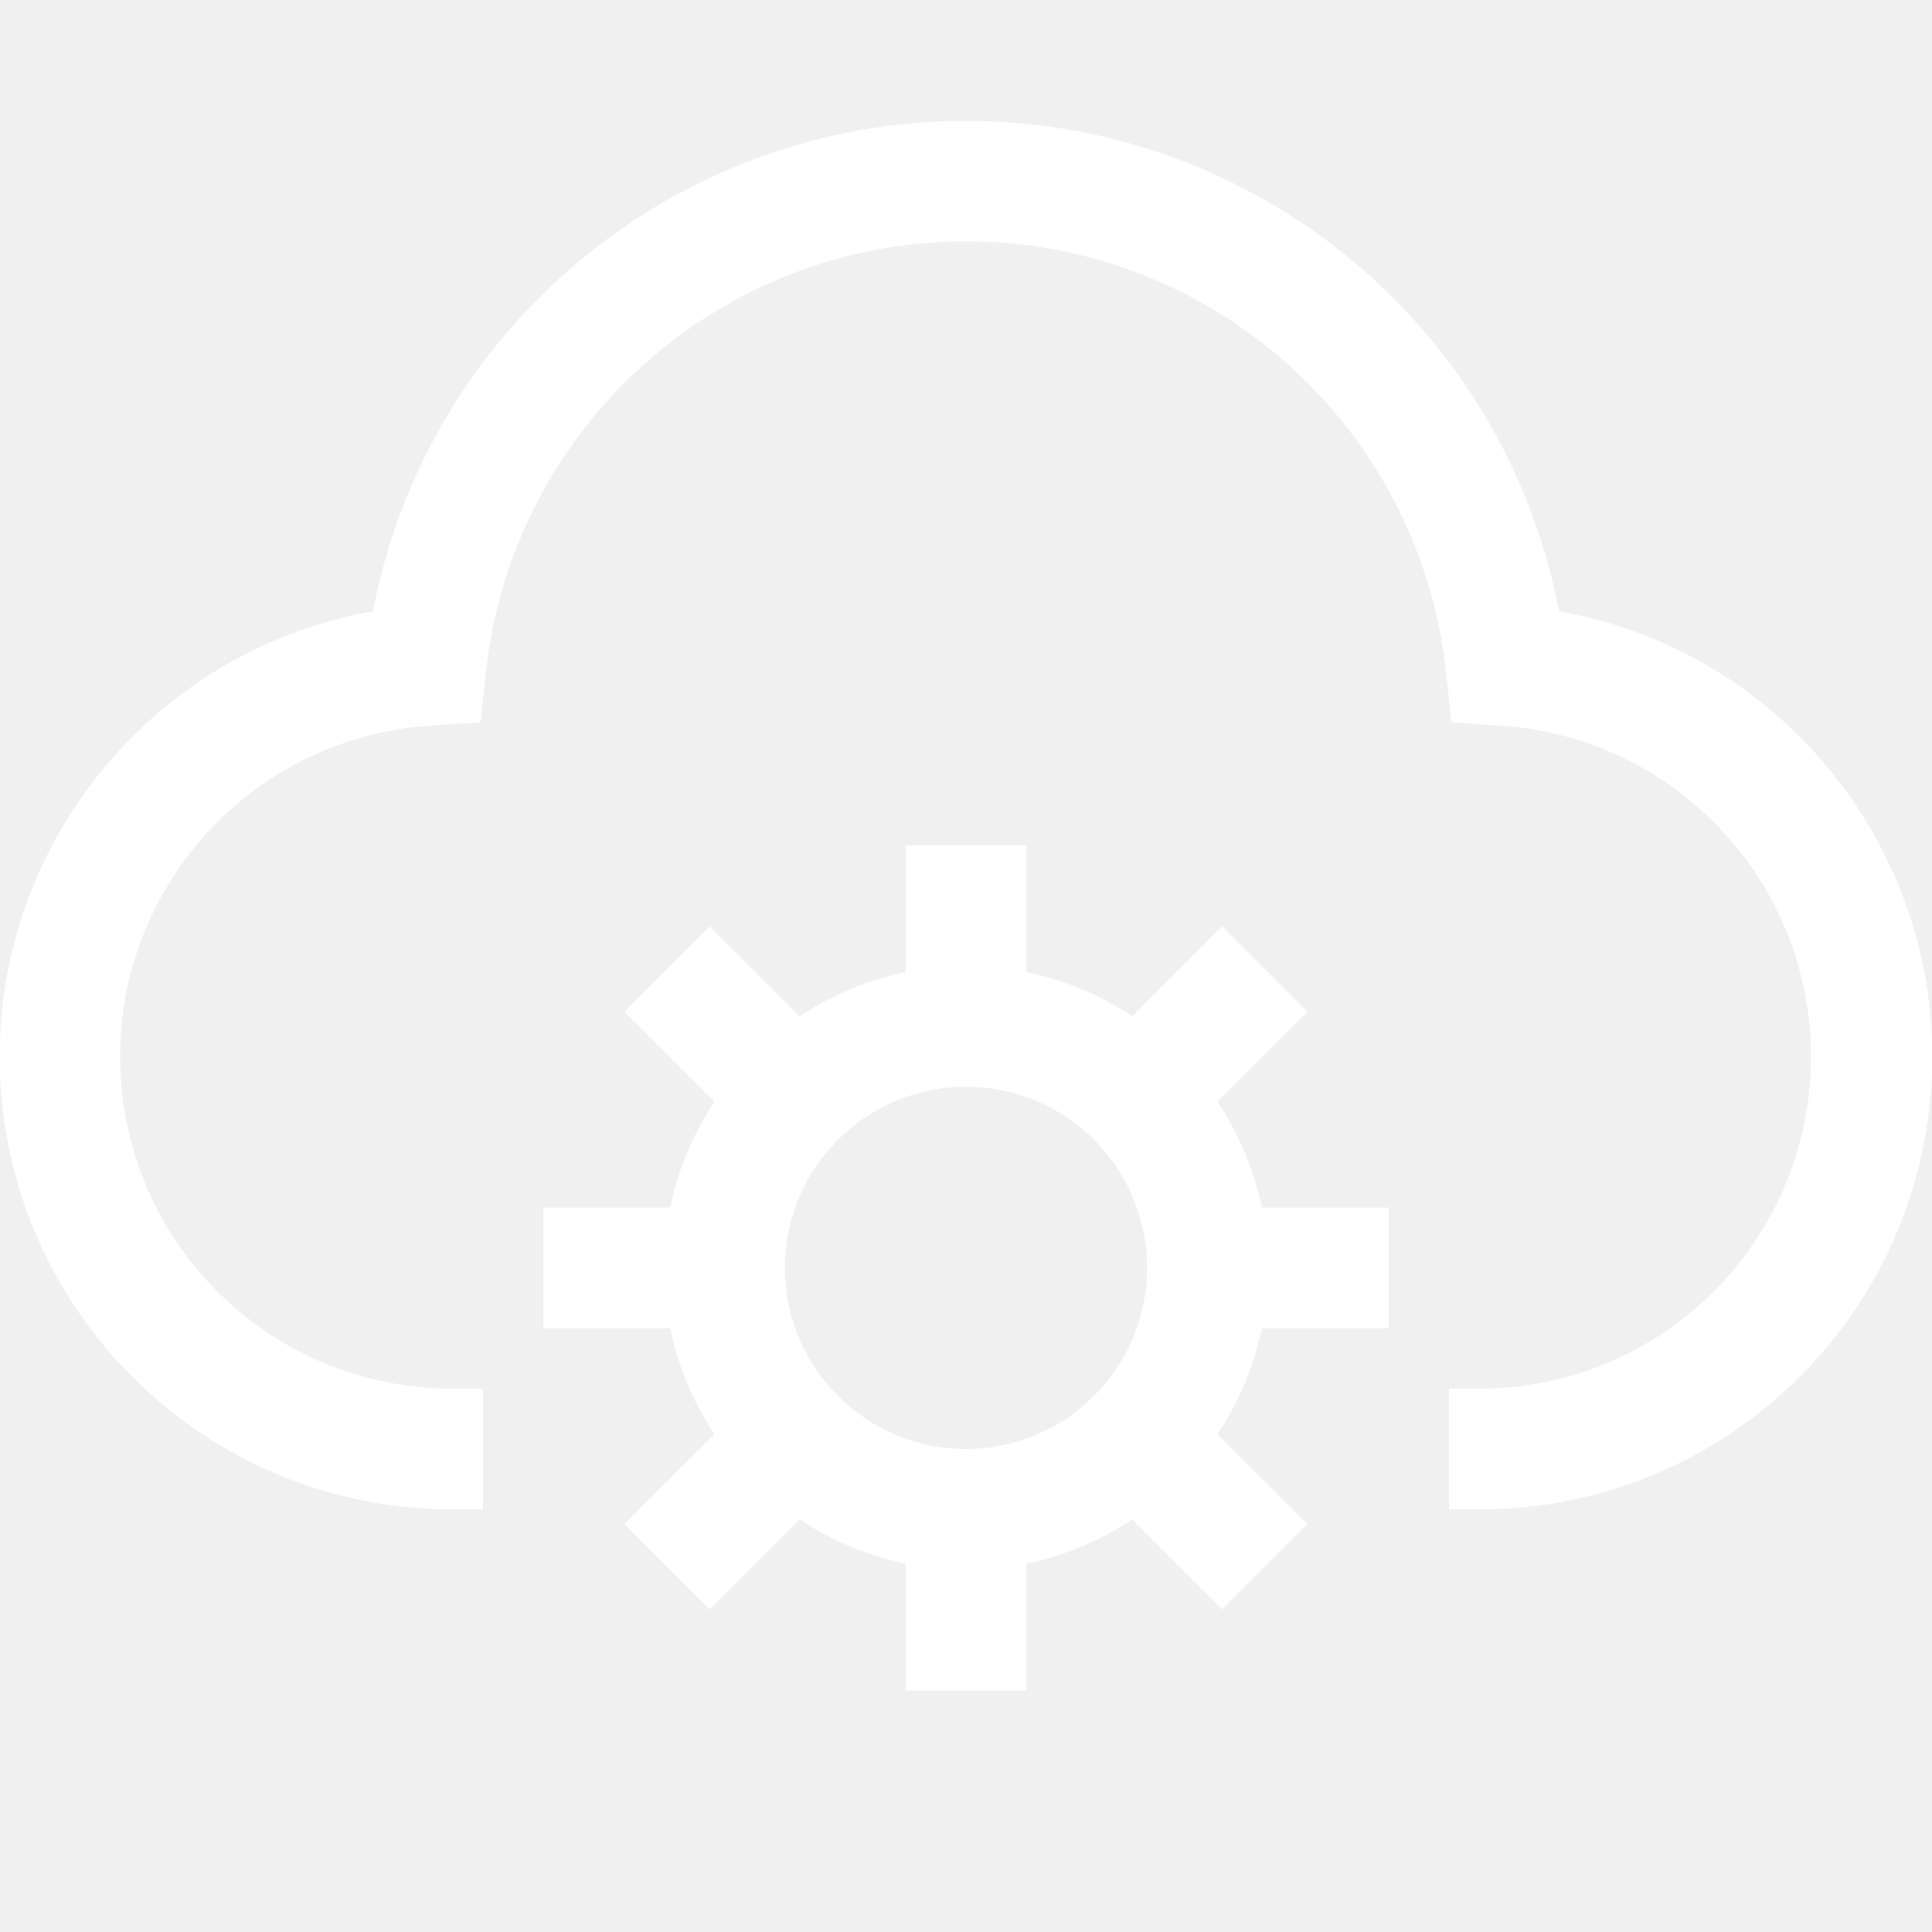
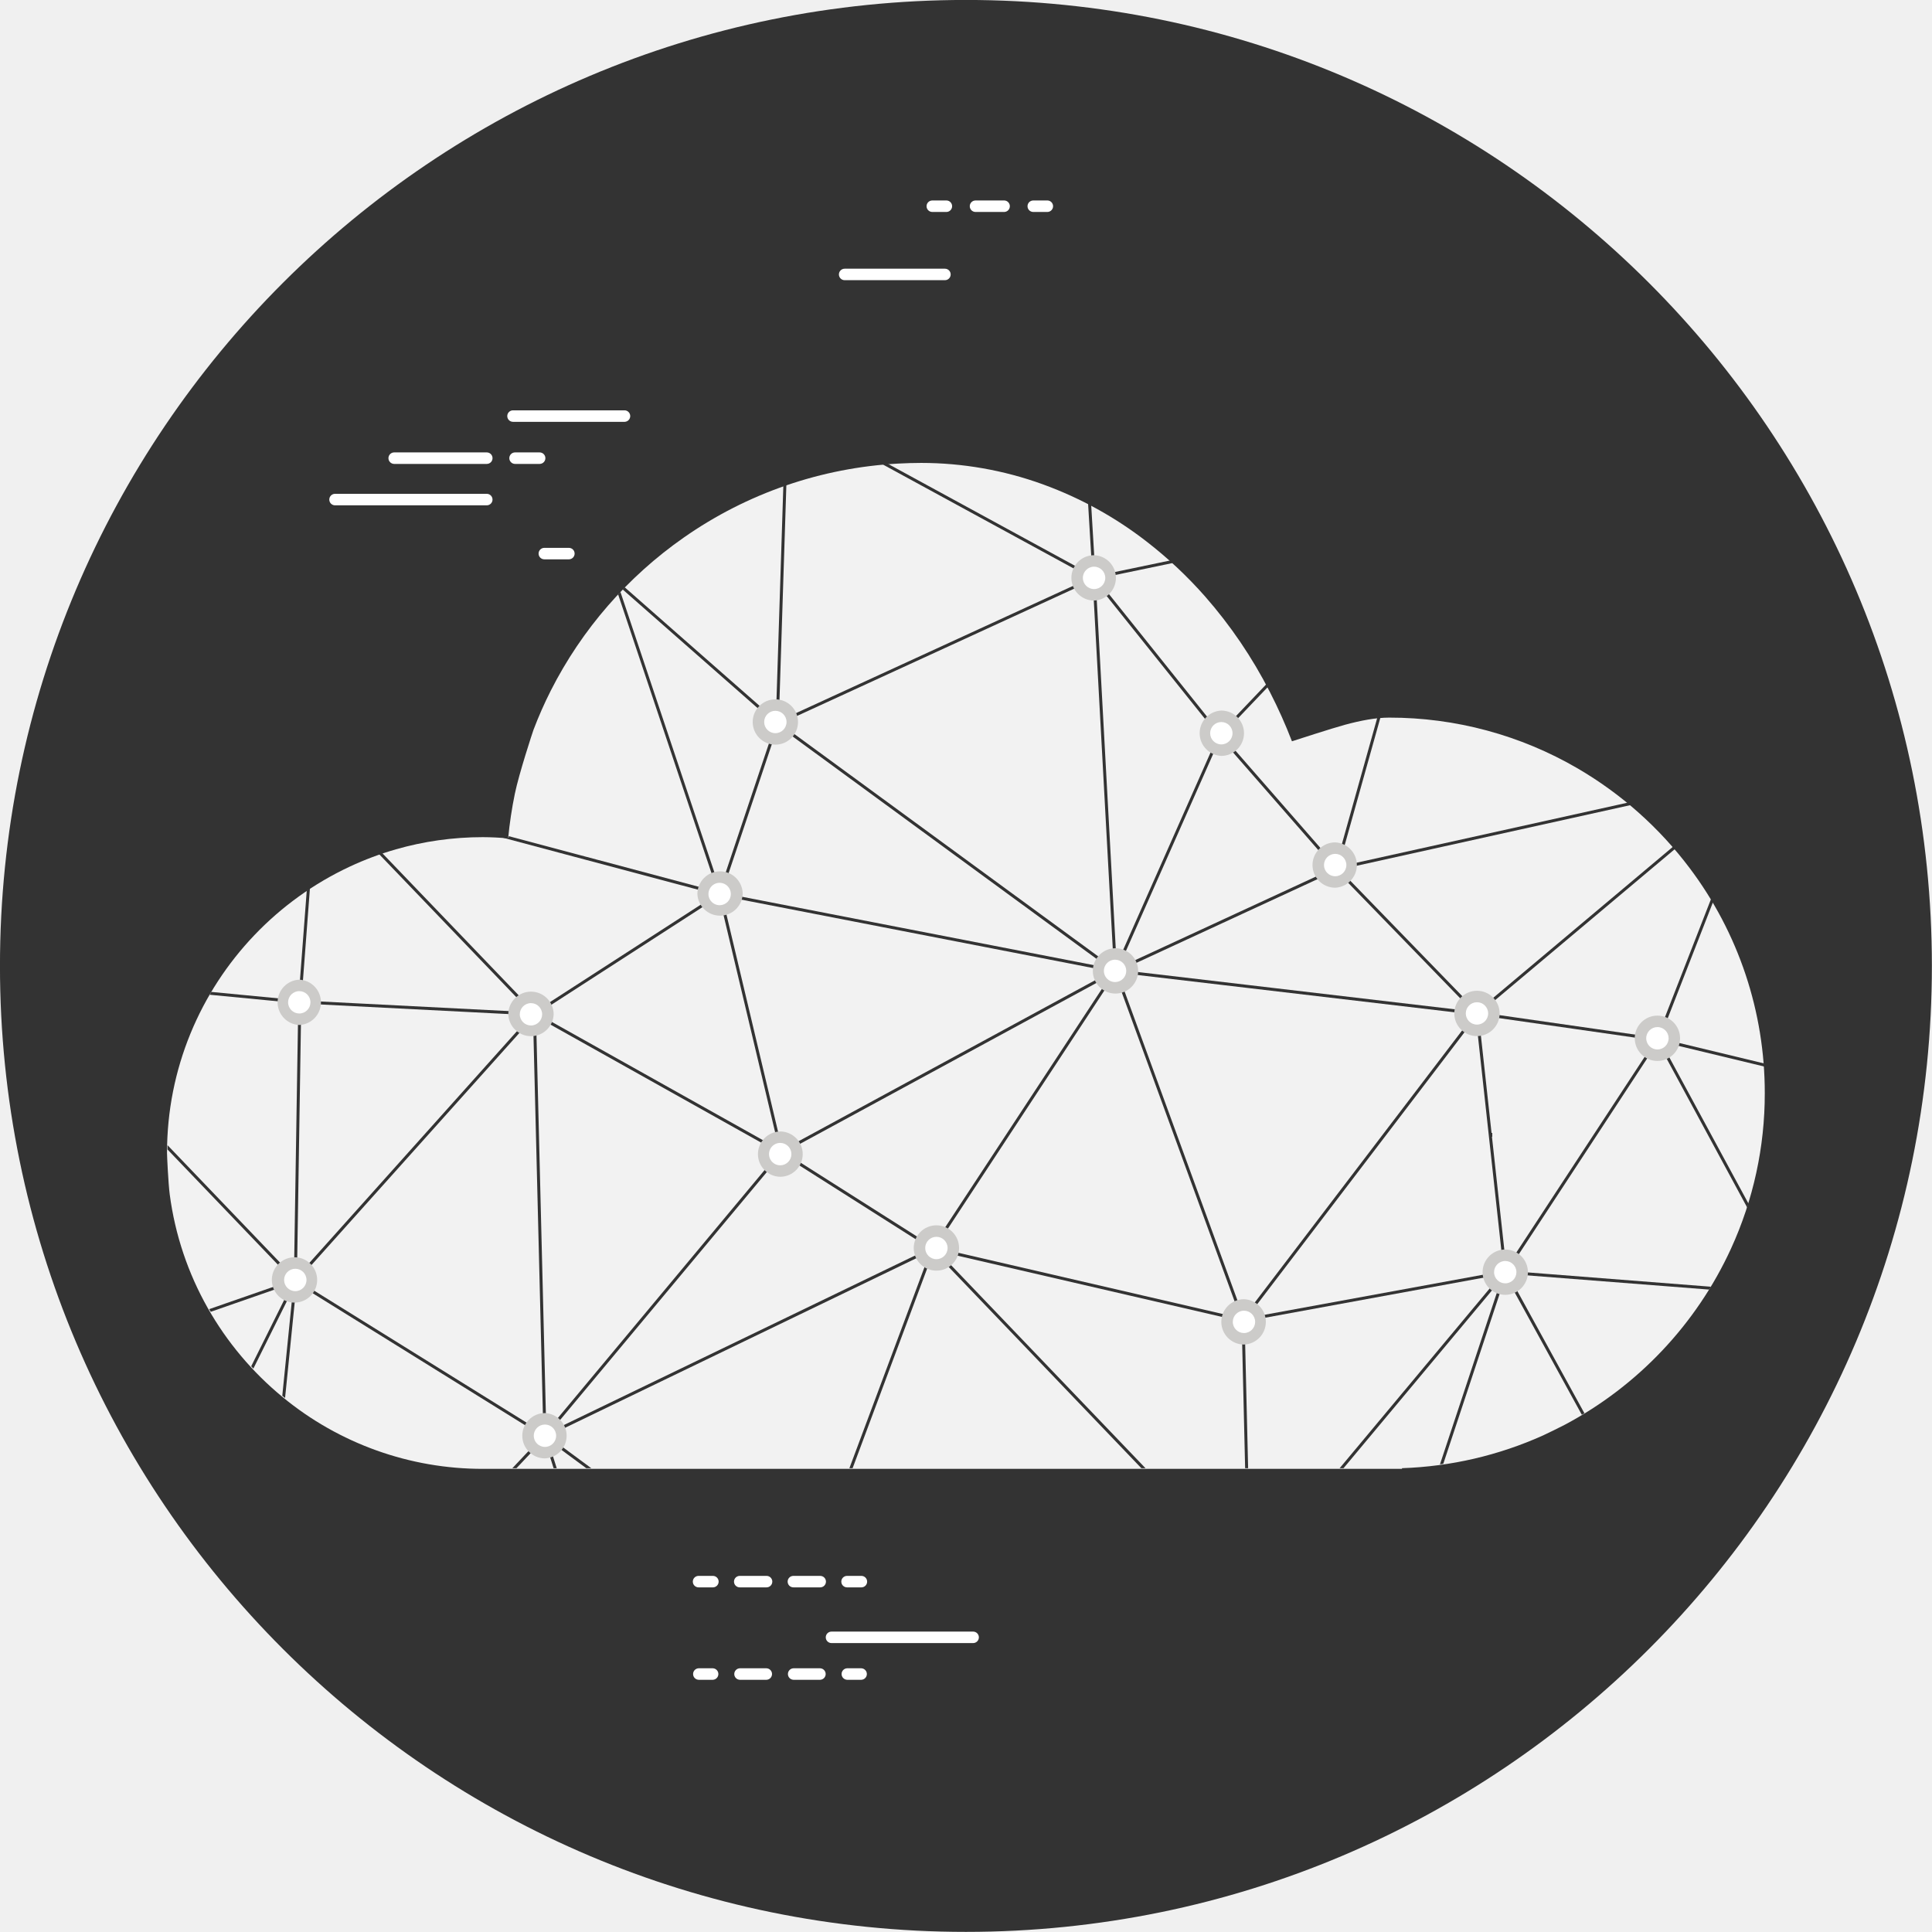
- <svg xmlns="http://www.w3.org/2000/svg" width="32" height="32" viewBox="0 0 32 32">
-   <path fill="#ffffff" d="M25.822 10.124a10 10 0 0 0-19.644 0A7.496 7.496 0 0 0 7.5 25H8v-2h-.5a5.496 5.496 0 0 1-.377-10.98l.836-.057l.09-.833a7.998 7.998 0 0 1 15.902 0l.09.833l.836.058A5.496 5.496 0 0 1 24.5 23H24v2h.5a7.496 7.496 0 0 0 1.322-14.876" />
-   <path fill="#ffffff" d="M23 22v-2h-2.101a4.968 4.968 0 0 0-.732-1.753l1.49-1.49l-1.414-1.414l-1.49 1.49A4.968 4.968 0 0 0 17 16.101V14h-2v2.101a4.968 4.968 0 0 0-1.753.732l-1.49-1.49l-1.414 1.414l1.49 1.49A4.968 4.968 0 0 0 11.101 20H9v2h2.101a4.968 4.968 0 0 0 .732 1.753l-1.49 1.49l1.414 1.414l1.49-1.49a4.968 4.968 0 0 0 1.753.732V28h2v-2.101a4.968 4.968 0 0 0 1.753-.732l1.49 1.49l1.414-1.414l-1.49-1.49A4.968 4.968 0 0 0 20.899 22Zm-7 2a3 3 0 1 1 3-3a3.003 3.003 0 0 1-3 3" />
+ <svg xmlns="http://www.w3.org/2000/svg" xml:space="preserve" viewBox="25.38 25.38 129.24 129.25">
+   <path fill="#333" d="M90 25.377C54.31 25.377 25.378 54.31 25.378 90c0 35.689 28.932 64.622 64.622 64.622S154.622 125.689 154.622 90c0-35.69-28.932-64.623-64.622-64.623z" />
+   <path fill="#333" d="M103.057 47.797h-21.76a3.594 3.594 0 0 0-3.583 3.583 3.594 3.594 0 0 0 3.583 3.584h21.76a3.594 3.594 0 0 0 3.583-3.584 3.594 3.594 0 0 0-3.583-3.583zM116.377 61.733h-34.22a3.592 3.592 0 0 0-3.583 3.582 3.593 3.593 0 0 0 3.583 3.582h34.221a3.592 3.592 0 0 0 3.582-3.582 3.593 3.593 0 0 0-3.583-3.582zM129.844 61.733h-5.269a3.593 3.593 0 0 0-3.583 3.582 3.593 3.593 0 0 0 3.583 3.582h5.269a3.593 3.593 0 0 0 3.583-3.582 3.593 3.593 0 0 0-3.583-3.582z" />
+   <path fill="#333" d="M99.183 54.769H81.85a3.184 3.184 0 0 1 3.175 3.174v.816a3.185 3.185 0 0 1-3.175 3.175h17.333a3.185 3.185 0 0 1-3.175-3.175v-.816a3.184 3.184 0 0 1 3.175-3.174zM58.766 68.322H46.755a1.982 1.982 0 0 0-1.977 1.976c0 1.089.89 1.979 1.977 1.979h12.011c1.088 0 1.977-.89 1.977-1.979a1.982 1.982 0 0 0-1.977-1.976zM66.118 76.012H47.229c-1.088 0-1.977.89-1.977 1.977 0 1.088.89 1.979 1.977 1.979h18.889a1.984 1.984 0 0 0 1.977-1.979c0-1.087-.89-1.977-1.977-1.977zM73.551 76.012h-2.909c-1.087 0-1.978.89-1.978 1.977 0 1.088.89 1.979 1.978 1.979h2.909a1.985 1.985 0 0 0 1.978-1.979 1.984 1.984 0 0 0-1.978-1.977z" />
+   <path fill="#333" d="M56.627 72.169H47.06c.964 0 1.752.787 1.752 1.751v.45c0 .964-.789 1.753-1.752 1.753h9.567a1.757 1.757 0 0 1-1.752-1.753v-.45c0-.964.788-1.751 1.752-1.751z" />
+   <g>
+     <path fill="#333" d="M118.157 135.098H96.396a3.593 3.593 0 0 0-3.582 3.582 3.592 3.592 0 0 0 3.582 3.583h21.761a3.593 3.593 0 0 0 3.583-3.583 3.594 3.594 0 0 0-3.583-3.582zM117.297 121.165H83.076a3.592 3.592 0 0 0-3.582 3.582 3.592 3.592 0 0 0 3.582 3.582h34.221a3.593 3.593 0 0 0 3.583-3.582 3.593 3.593 0 0 0-3.583-3.582zM74.879 121.165h-5.27a3.592 3.592 0 0 0-3.582 3.582 3.592 3.592 0 0 0 3.582 3.582h5.27a3.592 3.592 0 0 0 3.582-3.582 3.591 3.591 0 0 0-3.582-3.582z" />
+     <path fill="#333" d="M117.603 128.127h-17.332a3.185 3.185 0 0 1 3.175 3.175v.816a3.185 3.185 0 0 1-3.175 3.175h17.332a3.185 3.185 0 0 1-3.175-3.175v-.816a3.185 3.185 0 0 1 3.175-3.175z" />
+   </g>
+   <g>
+     <path fill="#FFF" d="M57.945 58.417h-10.17a.385.385 0 0 0 0 .769h10.17a.384.384 0 0 0 0-.769zM61.481 55.646h-1.643a.385.385 0 0 0 0 .77h1.643a.385.385 0 0 0 0-.77zM63.438 62.031h-1.643a.384.384 0 0 0 0 .768h1.643a.383.383 0 1 0 0-.768zM57.945 55.646h-6.193a.385.385 0 0 0 0 .77h6.193a.385.385 0 0 0 0-.77zM67.176 52.831H59.7a.384.384 0 0 0 0 .769h7.477a.385.385 0 0 0-.001-.769z" />
+   </g>
+   <g>
+     <path fill="#FFF" d="M83.007 136.988h-.96a.385.385 0 0 0 0 .769h.96a.385.385 0 0 0 0-.769z" />
+     <g fill="#FFF">
+       <path d="M76.663 136.988h-1.795a.385.385 0 0 0 0 .769h1.795a.385.385 0 0 0 0-.769zM80.252 136.988h-1.795a.385.385 0 0 0 0 .769h1.795a.385.385 0 0 0 0-.769z" />
+     </g>
+     <path fill="#FFF" d="M73.073 136.988h-.96a.385.385 0 0 0 0 .769h.96a.385.385 0 0 0 0-.769z" />
+     <g>
+       <path fill="#FFF" d="M83.007 130.806h-.96a.383.383 0 1 0 0 .768h.96a.384.384 0 0 0 0-.768z" />
+       <g fill="#FFF">
+         <path d="M76.663 130.806h-1.795a.383.383 0 1 0 0 .768h1.795a.384.384 0 0 0 0-.768zM80.252 130.806h-1.795a.383.383 0 1 0 0 .768h1.795a.384.384 0 0 0 0-.768z" />
+       </g>
+       <path fill="#FFF" d="M73.073 130.806h-.96a.383.383 0 1 0 0 .768h.96a.384.384 0 0 0 0-.768z" />
+     </g>
+     <g>
+       <path fill="#FFF" d="M90.482 134.533h-9.475a.384.384 0 0 0 0 .768h9.475a.384.384 0 0 0 0-.768z" />
+     </g>
+   </g>
+   <g>
+     <path fill="#F2F2F2" d="M138.406 83.439a25.378 25.378 0 0 0-7.482-6.653 24.992 24.992 0 0 0-12.61-3.398c-.898 0-1.913.198-2.938.474-.85.229-3.232 1.003-3.565 1.11l-.001-.003a33.665 33.665 0 0 0-1.476-3.295 31.176 31.176 0 0 0-4.338-6.395 28.288 28.288 0 0 0-3.921-3.679 25.54 25.54 0 0 0-6.876-3.799l-.018-.007-.06-.022a23.92 23.92 0 0 0-8.115-1.423 29.5 29.5 0 0 0-1.52.043 27.609 27.609 0 0 0-14.358 4.948 27.859 27.859 0 0 0-8.895 10.231 27.39 27.39 0 0 0-1.162 2.632c-.051.133-.973 2.942-1.246 4.27a27.81 27.81 0 0 0-.45 2.995 19.197 19.197 0 0 0-1.691-.083c-2.017 0-3.968.285-5.816.814a21.041 21.041 0 0 0-3.093 1.159 21.25 21.25 0 0 0-6.37 4.576c-3.624 3.796-5.852 8.934-5.852 14.582 0 .18.085 2.038.182 2.771.716 5.445 3.514 10.244 7.565 13.567a21.019 21.019 0 0 0 13.383 4.792h61.491v-.045a25.05 25.05 0 0 0 9.442-2.194 47.662 47.662 0 0 0 1.448-.712 25.27 25.27 0 0 0 11.118-11.778 24.9 24.9 0 0 0 2.261-10.401 24.986 24.986 0 0 0-5.037-15.077z" />
+     <path fill="#333" d="m84.392 56.428 13.956 7.604-13.956-7.604zM98.461 63.865l-.29-4.821zM98.171 59.044l.29 4.82.001.001-.007-.134.146.184.062-.028-.284-4.737-.208-.106zM73.551 84.873l-6.666-19.9zM58.868 81.38l5.621 1.498zM59.417 81.319l5.166 1.376zM73.684 85.317l.003.011.018.004-.004-.013zM67.176 64.672l3.565 3.134zM74.036 84.057l-.354 1.055zM67.035 64.815l3.739 3.287z" />
+     <g fill="#333">
+       <path d="m66.73 65.139 6.667 19.903.089.024.065-.194-6.666-19.899c-.052.056-.103.112-.155.166zM73.551 84.873l.361-1.078-.361 1.078z" />
+     </g>
+     <path fill="#333" d="m77.988 57.815-.311 9.715zM67.176 64.672l-.141.143 3.739 3.287 6.421 5.644.083-.038.005-.151-6.543-5.75-3.564-3.135zM77.425 73.948l.046.04v-.023l-.042-.031zM77.784 57.887l-.27 8.468zM77.514 66.355l-.23 7.201-.005.151.017-.008.03-.089.063.046.093-.042.195-6.085.311-9.715-.203.072-.271 8.469zM98.462 63.866l-13.706-7.469-.363.031 13.956 7.604.064-.03-.021-.027.075-.015-.005-.094zM99.584 90.148l-10.707-7.835 10.707 7.835zM100.082 89.911l-.752-13.804zM99.894 90.127l-8.069-5.906 8.069 5.906-.601-11.02zM98.662 63.887l-.061.029.011.013.054-.012-.002-.03z" />
+     <path fill="#333" d="m77.196 73.746-.016.006.079.058.037-.11-.017.007zM98.413 64.002l-.065.03-20.866 9.583-.093.042.185.136 20.906-9.601-.007-.115zM100.204 90.129l.794-1.792zM98.752 64.104l2.689 3.358-2.689-3.358z" />
+     <g fill="#333">
+       <path d="m98.689 64.346 2.545 3.181zM100.082 89.911l-.752-13.804-.641-11.761-.216-.269.007.115.813 14.915.601 11.02.07.05 4.127-9.319-4.009 9.053z" />
+     </g>
+     <path fill="#333" d="m98.455 63.732.007.134.005.093.145-.03-.011-.013zM98.752 64.104l5.118-1.066c-.06-.056-.122-.11-.184-.166l-5.02 1.046-.054.012-.145.03-.075.015.021.027.061.075 2.761 3.45 5.623 7.026.048-.051.057-.129.031.036.004-.003-5.557-6.944-2.689-3.358z" />
+     <path fill="#333" d="m106.855 74.555.018.022.033-.075-.049.051zM107.018 74.743l4.644 5.317-4.644-5.317zM114.768 83.618l.073.083.002-.011-.071-.074zM115.408 80.931l-.66 2.359zM114.936 83.361l1.03-3.677zM110.207 71.329c-.033-.062-.064-.125-.098-.188l-3.112 3.266-.004.003 4.808 5.505-4.675-5.354 3.081-3.232zM114.991 83.554l19.502-4.321z" />
+     <g fill="#333">
+       <path d="m114.936 83.361 19.365-4.291-19.365 4.291zM117.734 73.369l-.213.021-2.113 7.541-.66 2.358.082.095.105-.023 1.03-3.677 1.769-6.315z" />
+     </g>
+     <path fill="#333" d="m45.545 92.314.569-7.496h-.001zM45.902 84.957l-.543 7.156z" />
+     <path fill="#333" d="m45.359 92.113-.014.187.099.009.101.006.568-7.496c-.071.047-.142.093-.211.14l-.543 7.154zM45.33 92.499h.005v.004h-.005zM50.741 82.523l10.146 10.574.145.007-.002-.067.084.046.018-.021-10.183-10.611c-.07.023-.139.048-.208.072zM64.583 82.695l-5.167-1.376-.011.103c-.184-.017-.362-.029-.538-.041l5.621 1.498 8.818 2.348.13-.084-.02-.082.066.013.002-.006-.089-.024-8.812-2.349zM77.502 102.493l-2.563-1.436zM75.091 100.913l2.415 1.352z" />
+     <path fill="#333" d="m73.42 85.265.027-.082-.01-.041-.131.084-12.076 7.803.002.086.116.006-.056.063.036.019 12.159-7.854-.019-.075zM99.682 90.372 84.48 87.415l15.202 2.957zM99.703 90.612v-.001l-8.462 4.594zM95.291 92.777l4.389-2.382h-.001z" />
+     <path fill="#333" d="m73.684 85.317-.216-.043.019.075 4.019 16.916.126.071.003-.002.025.014.063-.034-4.036-16.986zM73.437 85.142l.01.041.037-.11-.067-.013z" />
+     <path fill="#333" d="M91.825 84.221 77.574 73.793l-.185-.136-.063-.046-.03.089-.037.11-3.347 9.985-.426 1.271-.002.006-.037.11-.027.082.049.009.216.043.017.002 10.779 2.097 15.202 2.956.197-.092-.025-.065.089.01.021-.047-.07-.051-8.07-5.905zm-18.143.891.354-1.055 3.389-10.109.004-.014.042.031 11.406 8.348 10.707 7.835-25.902-5.036zM100.369 90.274l8.12-3.754z" />
+     <path fill="#333" d="m111.801 79.915-4.808-5.505-.031-.037-.056.129-.033.075-2.782 6.281-4.127 9.319-.02.047.011.001.076-.115.031.085 8.249-3.814-8.107 3.748.794-1.792 6.02-13.594 4.644 5.317 2.945 3.374.154-.034.056-.027.01.012.003-.001-.082-.094zM124.179 93.025l-9.188-9.471zM123.92 93.045l-4.018-4.141 4.018 4.141zM100.155 90.451l8.859 1.042zM99.682 90.372l-.041.018.038.005h.001l.202-.109-.003-.006z" />
+     <g fill="#333">
+       <path d="m109.05 91.295-8.681-1.021zM108.311 86.381l-8.249 3.814.016.045.291.034 8.12-3.754 6.279-2.902.004-.002-.148-.152z" />
+     </g>
+     <path fill="#333" d="m114.761 83.4.066-.015-.01-.012zM129.694 88.42l-5.427 4.561zM137.449 82.165 124.424 93.11z" />
+     <path fill="#333" d="m134.301 79.07-19.471 4.314-.003.001-.066.015-.154.034-.01.002.027.028.147.151.072.074 5.059 5.214 4.018 4.142.154.019v-.004l.07.011.035-.046-9.188-9.471 19.503-4.321-.193-.163zM124.302 93.296l6.476.928zM137.319 82.012l-7.625 6.408-5.426 4.561.012.106.095.012-.003.003 6.524.937-6.471-.929 13.025-10.945-.131-.153zM136.231 94.796l.017.004.053-.083.056.104.075.011 3.555-9.118c-.043-.074-.085-.147-.129-.22l-3.627 9.302zM39.377 112.961l1.091-.38zM45.218 111.288l.019.019.001-.067-.014-.008zM39.519 91.739l-.113.189 5.923.57.005.001v.004l-.291 18.313-8.455-8.824a13.73 13.73 0 0 0-.003.287l8.374 8.739.081-.029.298-18.688.105.006-.099-.009-5.825-.559zM61.233 93.15l.059.034.056-.063-.116-.006z" />
+     <path fill="#333" d="m60.887 93.097-15.342-.783-.101-.006-.105-.006-.298 18.688.006-.002.009-.097.066.041.123-.138.29-18.281 15.385.786.113-.127-.002-.068z" />
+     <g fill="#333">
+       <path d="m61.033 93.172-.113.127-15.675 17.495-.123.138.031.02.186-.065-.068.138 16.388 10.182-16.364-10.167L61.04 93.464zM61.04 93.464l.69 27.77z" />
+     </g>
+     <path fill="#333" d="m61.23 93.029-.002-.074-.097.107-.018.02.12.068-.001-.035zM45.224 111.232l16.455 10.225-16.441-10.217zM61.742 121.682v.023l.054-.063-.004-.013zM73.567 107.524l4.11-4.928z" />
+     <path fill="#333" d="m75.091 100.913-13.763-7.71-.036-.019-.059-.034-.12-.067-.084-.046.002.067.002.068.697 28.062.089.065 15.687-18.812-.048-.03.133-.072.041-.049-.127-.071-2.414-1.352zm2.411 1.58-15.573 18.675-.69-27.785 13.7 7.675 2.563 1.435zM87.619 109.103l-5.196 2.509zM83.719 110.762l3.876-1.87zM77.853 102.472l6.889 4.371-6.889-4.371z" />
+     <path fill="#333" d="m77.632 102.336-.041.049.069-.037-.025-.014zM61.82 121.299l.004.003.056-.058.016.051.313-.15 11.358-13.621 4.11-4.928 6.592 4.185-6.763-4.293z" />
+     <path fill="#333" d="m99.68 90.395-4.389 2.382-17.568 9.537-.063.034-.069.037-.133.072.048.031 6.763 4.293 3.326 2.111.038-.019-.137-.143.242.056.012-.033-3.008-1.91-6.889-4.371 13.388-7.267 8.462-4.594.191-.292-.012-.033zM87.786 108.743l7.643-11.629-7.643 11.629zM87.964 108.838l2.822-4.295zM108.645 113.788l.001.043.054.012-.022-.062z" />
+     <path fill="#333" d="M99.703 90.611v.001l-4.274 6.502-7.643 11.629.037.039.159-.076-.048.125.03.007 2.822-4.295 9.194-13.989-.086-.235zM100.031 90.11l-.076.115.123.015-.016-.045z" />
+     <path fill="#333" d="m123.92 93.045-14.87-1.75-8.972-1.055-.123-.015-.011-.001-.089-.01.024.066.003.006.012.033.086.235 8.405 23.011.117.026.073-.093-8.42-23.047 8.859 1.042 14.988 1.764-13.345 17.509 13.427-17.617-.009-.085zM124.277 93.083v-.004l.094.012v.004zM108.369 113.767l-.064.082.141-.025-.001-.039zM126.151 110.2v-.001l-1.176-10.748z" />
+     <path fill="#333" d="m110.657 110.766-2.082 2.732-.073.093.043.011.235-.043 15.336-20.12-.032-.29zM125.968 110.377l-1.181-10.799zM124.267 92.981l-.007-.063-.081.107-.035.046.135.019v-.003zM126.293 110.347l9.054-13.809-9.054 13.809zM136.357 94.822l.002.005.095.023.008-.014-.03-.004z" />
+     <g fill="#333">
+       <path d="m130.895 94.039-6.524-.937-.092-.012-.135-.019-.069-.011v.004l.009.085.032.29.671 6.139 1.181 10.799.043.004.047-.144.03.056.063-.095-1.176-10.747-.673-6.155 6.476.928 5.344.768.054-.083-.066-.122z" />
+       <path d="m126.151 110.199 8.976-13.691-8.976 13.69v.002z" />
+     </g>
+     <path fill="#333" d="m126.258 110.602 13.362 1.043-13.362-1.043zM139.559 111.439l-13.276-1.037zM136.122 94.992l-.995 1.516-9.039 13.785.046.081.159-.027 9.054-13.809.937-1.429 1.849 3.416-1.957-3.616zM136.3 94.717l-.053.083.112.027-.002-.005z" />
+     <path fill="#333" d="m143.4 96.524-6.945-1.674-.095-.023-.112-.026-.017-.004-.134-.033.013.023.067.122 1.957 3.616 4.134 7.64.084-.266-5.864-10.835 6.925 1.668c-.004-.068-.007-.14-.013-.208zM42.33 116.939l1.541-3.1z" />
+     <g fill="#333">
+       <path d="m44.942 111.237-2.758 5.546zM44.96 111.019l-4.492 1.562-1.091.38c.034.06.069.116.104.177l5.461-1.901.101-.203.005-.046-.006.002-.082.029z" />
+     </g>
+     <path fill="#333" d="m45.271 111.025.068-.138-.186.065zM42.33 116.939l1.541-3.1 1.115-2.242.057-.563-2.858 5.749c.047.053.096.105.145.156z" />
+     <path fill="#333" d="m61.659 121.207-16.388-10.183-.118-.073-.031-.02-.065-.041-.009.097-.005.046-.057.563-.721 7.158c.062.052.124.102.186.15l.768-7.618.006-.056 16.455 10.226.007-.008-.042-.032.071-.033-.057-.176zM59.932 123.602l1.86-1.973-.05.053zM61.824 121.302l.022.018.05-.025-.016-.051z" />
+     <path fill="#333" d="m61.685 121.45-.006.007-2.023 2.145h.276l1.86-1.973-.042-.131z" />
+     <g fill="#333">
+       <path d="m61.792 121.629.004.013.619 1.96h.21l-.601-1.902-.274-.202zM62.024 121.7l2.576 1.902z" />
+     </g>
+     <path fill="#333" d="m61.82 121.299-.09-.065-.083-.061.012.034.055.177.132-.064-.022-.018zM87.853 108.812l.081.019.048-.125-.159.076z" />
+     <path fill="#333" d="m87.595 108.892-3.876 1.87-21.51 10.383-.313.15-.05.025-.132.064-.071.034.042.032.065.048 2.85 2.104h.337l-2.908-2.147 20.394-9.843 5.196-2.509.066-.176-.052-.054z" />
+     <path fill="#333" d="m87.619 109.103-5.415 14.499h.215l5.42-14.515-.154-.16zM101.736 123.602l-11.067-11.558zM87.786 108.743l-.023-.024-.013.034-.012.033.115.026-.03-.03z" />
+     <path fill="#333" d="m108.502 113.591-.117-.026-20.421-4.727-.03-.007-.081-.019-.115-.026-.242-.056.137.143.052.054.154.16 2.83 2.957 11.067 11.558h.277l-13.907-14.525 20.263 4.69.076.018-.005-.163.105-.02zM108.645 113.788l.125 5.261-.124-5.218z" />
+     <path fill="#333" d="m108.78 113.559-.235.043-.105.02.005.163.001.039.233 9.778h.2l-.109-4.553-.125-5.261.033-.007 17.149-3.145-10.826 12.966 10.959-13.127-.034-.06zM126.134 110.374l.009.018.14.01.053-.063-.043.008zM121.714 123.345l1.281-3.867z" />
+     <path fill="#333" d="M115.001 123.602h.26l10.559-12.646.152-.458-.012-.023zM126.258 110.602l5.117 9.322-5.117-9.322zM126.088 110.293l-.03-.056-.047.144.132.011-.009-.018z" />
+     <g fill="#333">
+       <path d="m125.82 110.956-2.825 8.521-1.282 3.867.222-.033 4.169-12.574-.132-.24-.152.459zM126.104 110.738l5.099 9.29z" />
+     </g>
+     <path fill="#333" d="m126.283 110.402-.14-.01-.132-.011-.043-.004-.064-.005.022.042.034.061.012.022 5.231 9.53.172-.104-5.117-9.322 13.361 1.043.104.008.117-.191-.281-.022-13.276-1.037z" />
+     <g>
+       <path fill="#CCCBC9" d="M100.005 88.816a1.52 1.52 0 0 0-1.516 1.517c0 .836.68 1.517 1.516 1.517a1.52 1.52 0 0 0 1.517-1.517 1.52 1.52 0 0 0-1.517-1.517z" />
+       <path fill="#FFF" d="M100.005 89.584a.748.748 0 1 0 0 1.495.748.748 0 0 0 0-1.495z" />
+       <path fill="#CCCBC9" d="M107.087 72.916a1.518 1.518 0 0 0 0 3.033 1.52 1.52 0 0 0 1.517-1.517 1.52 1.52 0 0 0-1.517-1.516z" />
+       <path fill="#FFF" d="M107.087 73.684a.748.748 0 1 0 0 1.496.748.748 0 0 0 0-1.496z" />
+       <path fill="#CCCBC9" d="M114.703 81.735c-.836 0-1.517.68-1.517 1.516s.68 1.517 1.517 1.517a1.518 1.518 0 0 0 0-3.033z" />
+       <path fill="#FFF" d="M114.703 82.503a.748.748 0 1 0 0 1.497.748.748 0 0 0 0-1.497z" />
+       <path fill="#CCCBC9" d="M124.189 91.662a1.52 1.52 0 0 0-1.517 1.516c0 .836.68 1.517 1.517 1.517.836 0 1.516-.681 1.516-1.517a1.519 1.519 0 0 0-1.516-1.516z" />
+       <path fill="#FFF" d="M124.189 92.429a.748.748 0 1 0 0 1.496.748.748 0 0 0 0-1.496z" />
+       <path fill="#CCCBC9" d="M126.081 108.971c-.836 0-1.517.68-1.517 1.517 0 .835.68 1.516 1.517 1.516a1.52 1.52 0 0 0 1.517-1.516 1.52 1.52 0 0 0-1.517-1.517z" />
+       <path fill="#FFF" d="M126.081 109.74a.747.747 0 1 0-.001 1.495.747.747 0 0 0 .001-1.495z" />
+       <path fill="#CCCBC9" d="M77.251 72.165c-.836 0-1.516.68-1.516 1.515 0 .836.68 1.517 1.516 1.517.837 0 1.516-.681 1.516-1.517 0-.835-.68-1.515-1.516-1.515z" />
+       <path fill="#FFF" d="M77.251 72.933a.748.748 0 1 0 0 1.496.748.748 0 0 0 0-1.496z" />
+       <path fill="#CCCBC9" d="M98.572 62.523c-.836 0-1.517.68-1.517 1.516 0 .837.68 1.518 1.517 1.518a1.518 1.518 0 0 0 0-3.034z" />
+       <path fill="#FFF" d="M98.572 63.291a.749.749 0 1 0 .002 1.498.749.749 0 0 0-.002-1.498z" />
+       <path fill="#CCCBC9" d="M73.551 83.672a1.52 1.52 0 0 0-1.517 1.516 1.518 1.518 0 0 0 3.033 0c0-.835-.68-1.516-1.516-1.516z" />
+       <path fill="#FFF" d="M73.551 84.44a.749.749 0 1 0 0 1.497.749.749 0 0 0 0-1.497z" />
+       <path fill="#CCCBC9" d="M60.902 91.72c-.836 0-1.517.68-1.517 1.517a1.518 1.518 0 0 0 3.034 0 1.52 1.52 0 0 0-1.517-1.517z" />
+       <path fill="#FFF" d="M60.902 92.489a.747.747 0 1 0-.001 1.495.747.747 0 0 0 .001-1.495z" />
+       <path fill="#CCCBC9" d="M45.135 109.491a1.517 1.517 0 1 0 .002 3.032 1.517 1.517 0 0 0-.002-3.032z" />
+       <path fill="#FFF" d="M45.135 110.259a.749.749 0 1 0 0 1.498.749.749 0 0 0 0-1.498z" />
+       <path fill="#CCCBC9" d="M136.26 93.324c-.836 0-1.516.681-1.516 1.516 0 .837.68 1.518 1.516 1.518s1.516-.681 1.516-1.518c0-.836-.68-1.516-1.516-1.516z" />
+       <path fill="#FFF" d="M136.26 94.091a.749.749 0 1 0 .002 1.498.749.749 0 0 0-.002-1.498z" />
+       <path fill="#CCCBC9" d="M108.602 112.296c-.836 0-1.517.68-1.517 1.517a1.52 1.52 0 0 0 1.517 1.517 1.518 1.518 0 0 0 0-3.034z" />
+       <path fill="#FFF" d="M108.602 113.065a.747.747 0 1 0-.001 1.495.747.747 0 0 0 .001-1.495z" />
+       <path fill="#CCCBC9" d="M88.025 107.353a1.52 1.52 0 0 0-1.517 1.518 1.517 1.517 0 1 0 1.517-1.518z" />
+       <path fill="#FFF" d="M88.025 108.122a.748.748 0 1 0 0 1.497.748.748 0 0 0 0-1.497z" />
+       <path fill="#CCCBC9" d="M77.603 101.074c-.837 0-1.517.68-1.517 1.517 0 .835.68 1.516 1.517 1.516a1.517 1.517 0 0 0 0-3.033z" />
+       <path fill="#FFF" d="M77.603 101.841a.749.749 0 1 0 0 1.497.749.749 0 0 0 0-1.497z" />
+       <path fill="#CCCBC9" d="M61.837 119.913c-.835 0-1.516.68-1.516 1.517 0 .836.681 1.516 1.516 1.516a1.518 1.518 0 0 0 0-3.033z" />
+       <path fill="#FFF" d="M61.837 120.681a.748.748 0 1 0 0 1.497.748.748 0 0 0 0-1.497z" />
+       <path fill="#CCCBC9" d="M45.402 90.919a1.518 1.518 0 0 0 0 3.033 1.518 1.518 0 0 0 0-3.033z" />
+       <path fill="#FFF" d="M45.402 91.687a.747.747 0 1 0-.001 1.495.747.747 0 0 0 .001-1.495z" />
+     </g>
+   </g>
+   <g>
+     <path fill="#FFF" d="M88.711 38.791h-.96a.384.384 0 0 0 0 .769h.96a.385.385 0 0 0 0-.769zM92.573 38.791h-1.931a.384.384 0 0 0 0 .769h1.931a.385.385 0 0 0 0-.769zM95.465 38.791h-.96a.384.384 0 0 0 0 .769h.96a.385.385 0 0 0 0-.769z" />
+   </g>
+   <g>
+     <path fill="#FFF" d="M88.596 43.356h-6.709a.384.384 0 0 0 0 .768h6.709a.384.384 0 0 0 0-.768z" />
+   </g>
</svg>
